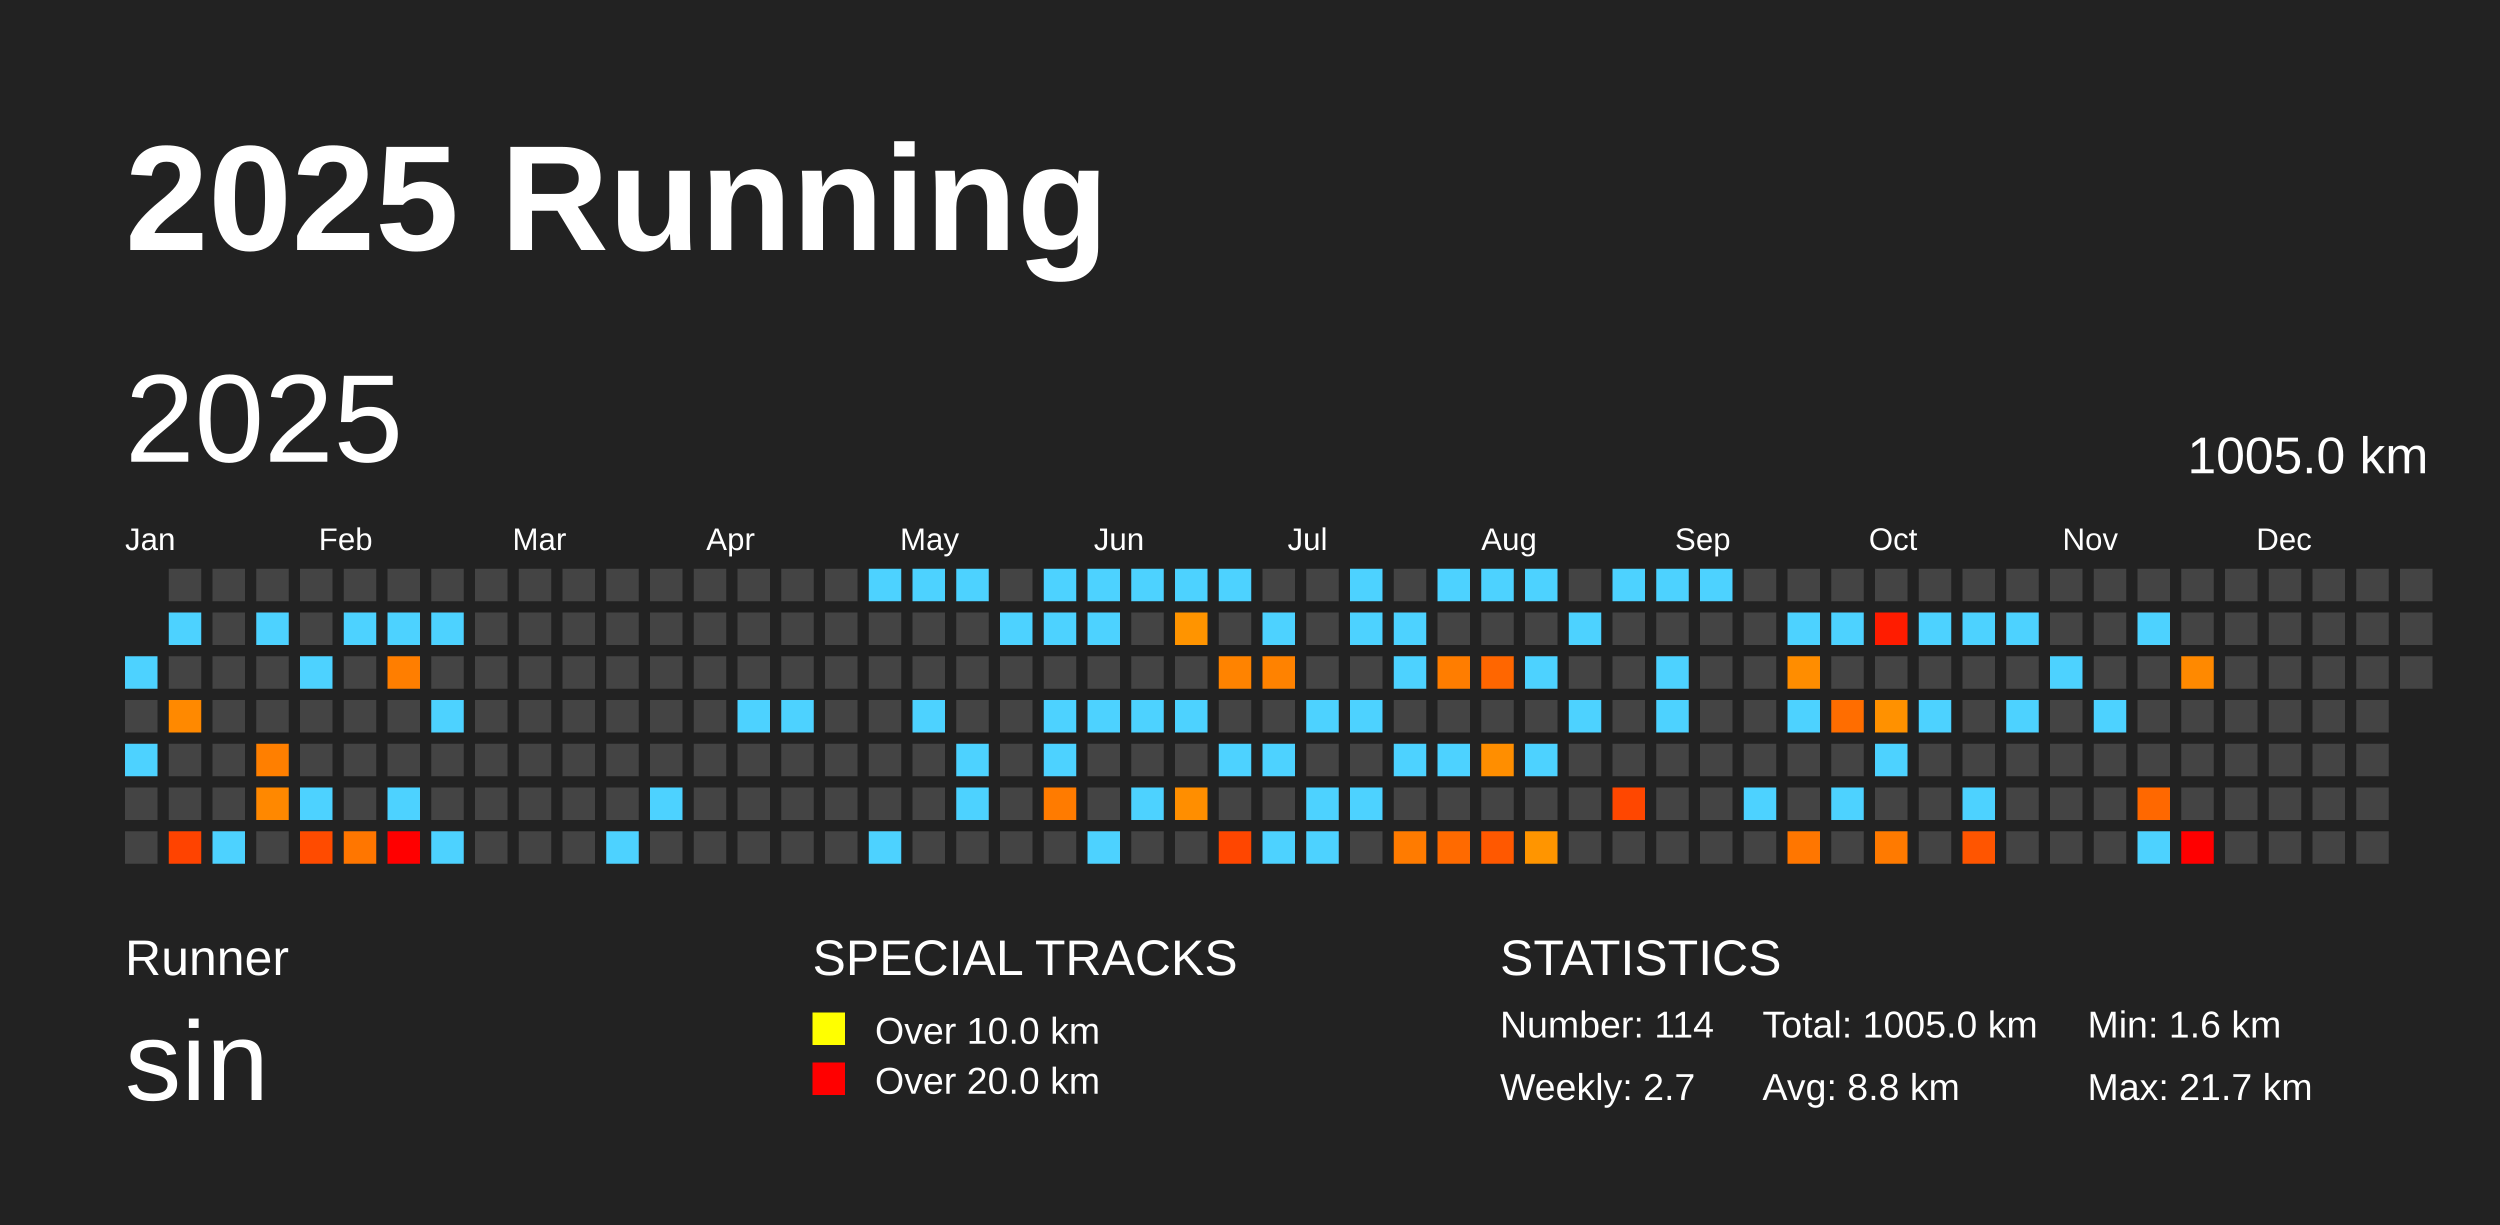
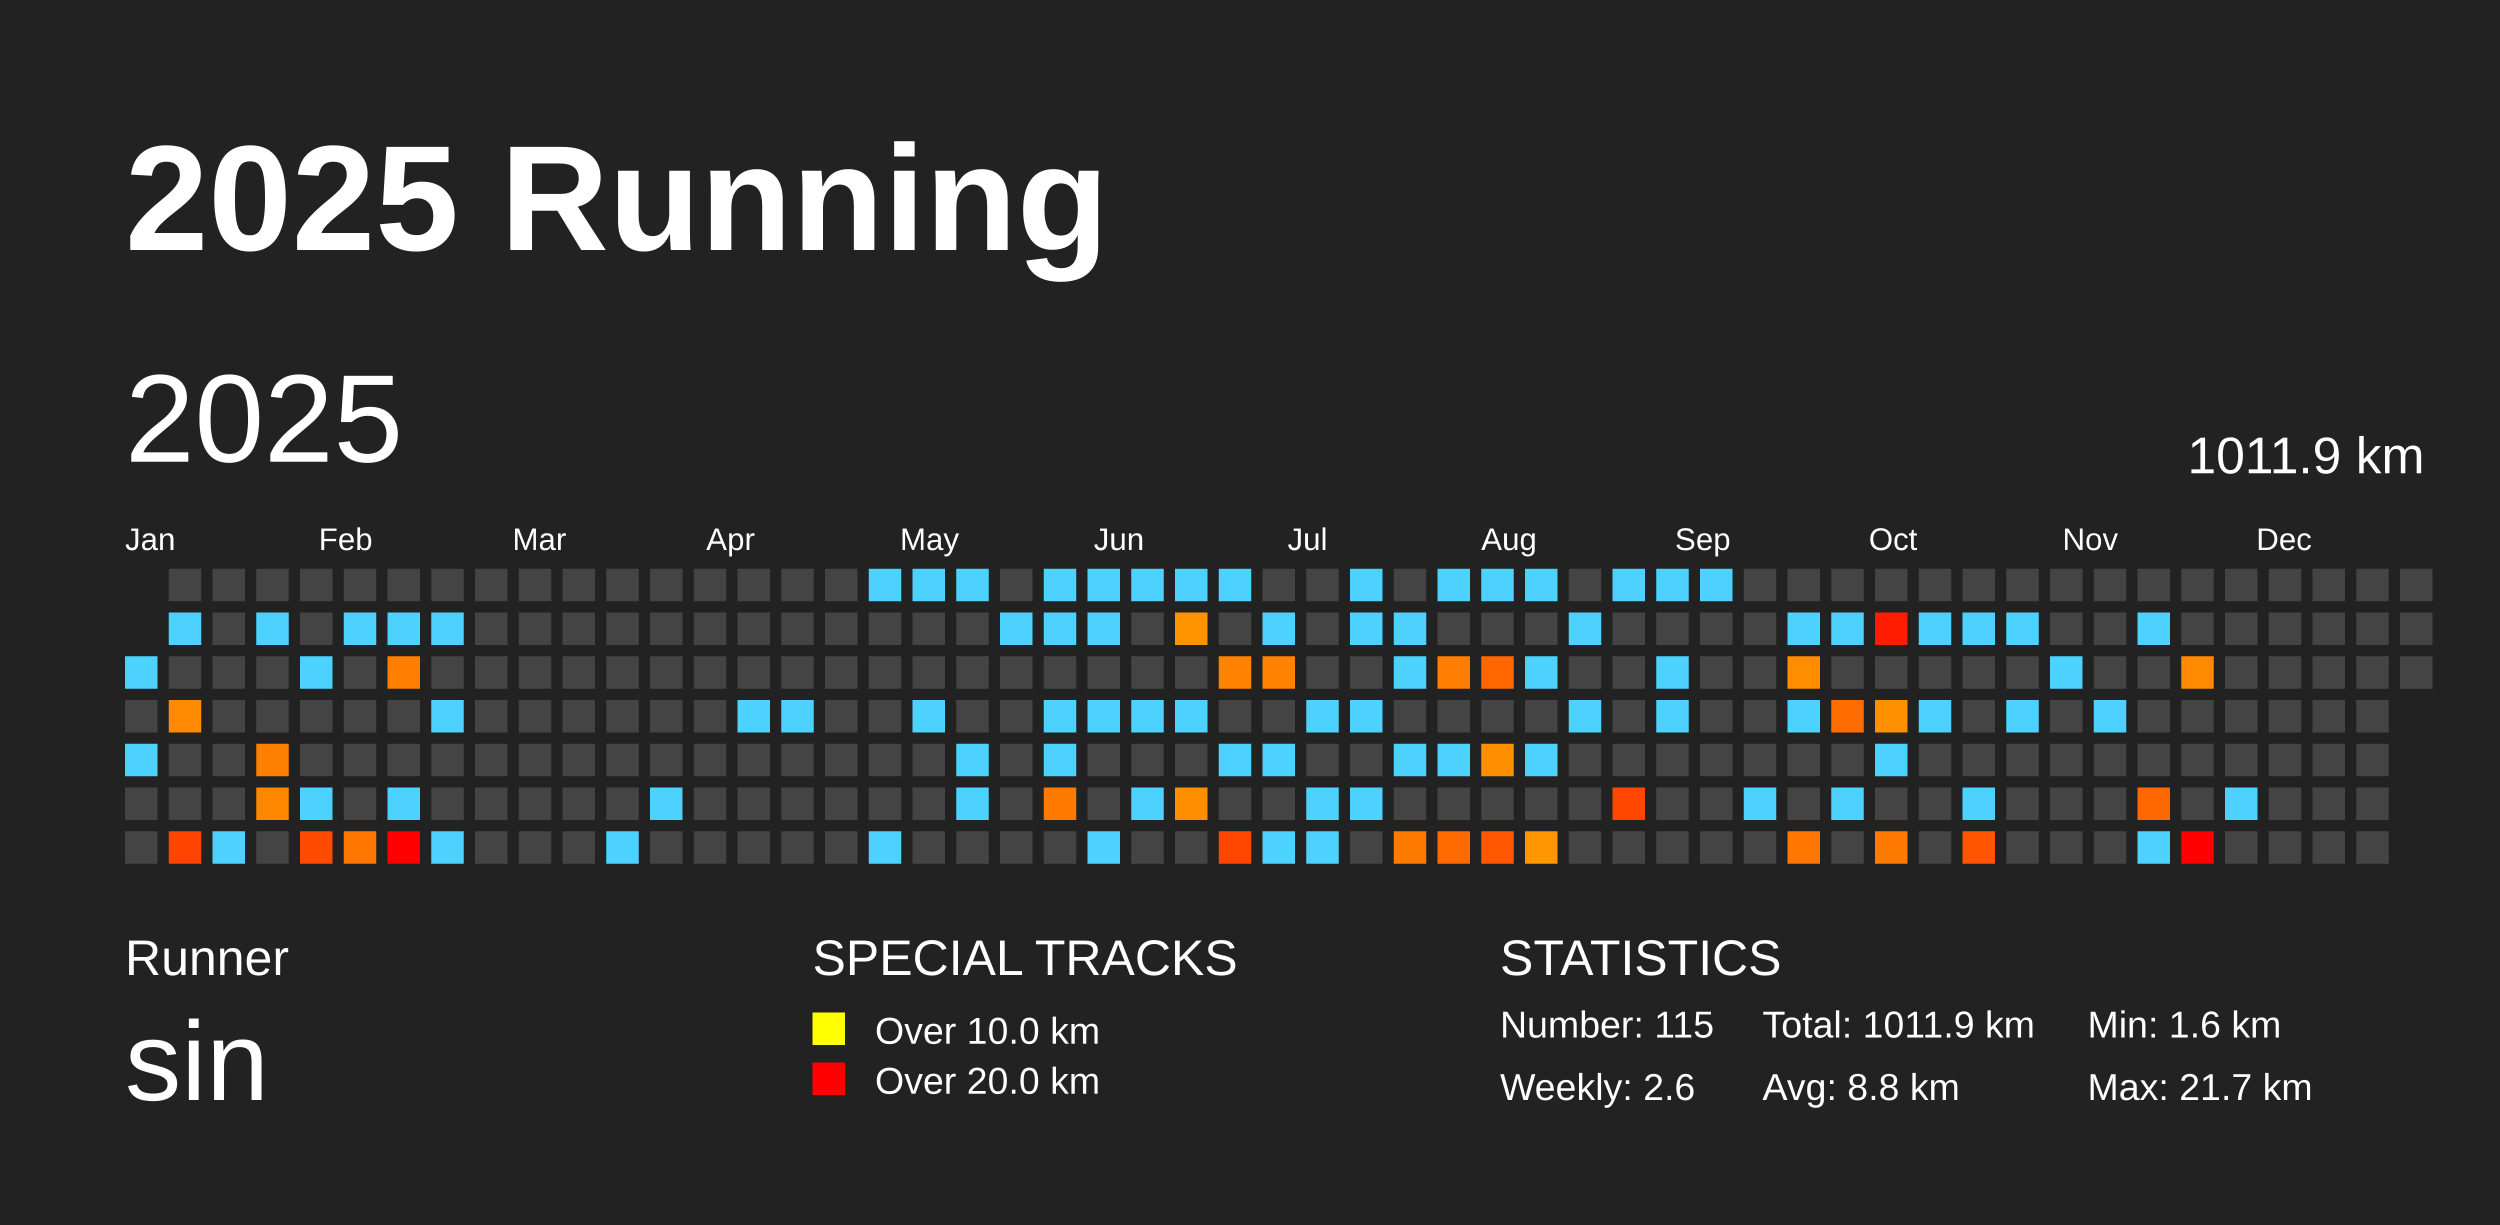
<svg xmlns="http://www.w3.org/2000/svg" baseProfile="full" height="98mm" version="1.1" viewBox="0,0,200,98" width="200mm">
  <defs />
  <rect fill="#222222" height="98" width="200" x="0" y="0" />
  <text fill="#FFFFFF" style="font-size:12px; font-family:Arial; font-weight:bold;" x="10" y="20">2025 Running</text>
  <text fill="#FFFFFF" style="font-size:4px; font-family:Arial" x="10" y="78">Runner</text>
  <text fill="#FFFFFF" style="font-size:9px; font-family:Arial" x="10" y="88">sin</text>
  <text fill="#FFFFFF" style="font-size:4px; font-family:Arial" x="65" y="78">SPECIAL TRACKS</text>
  <rect fill="yellow" height="2.6" width="2.6" x="65" y="81" />
  <text fill="#FFFFFF" style="font-size:3px; font-family:Arial" x="70" y="83.5">Over 10.0 km</text>
  <rect fill="red" height="2.6" width="2.6" x="65" y="85" />
  <text fill="#FFFFFF" style="font-size:3px; font-family:Arial" x="70" y="87.5">Over 20.0 km</text>
  <text fill="#FFFFFF" style="font-size:4px; font-family:Arial" x="120" y="78">STATISTICS</text>
-   <text fill="#FFFFFF" style="font-size:3px; font-family:Arial" x="120" y="83">Number: 114</text>
-   <text fill="#FFFFFF" style="font-size:3px; font-family:Arial" x="120" y="88">Weekly: 2.7</text>
-   <text fill="#FFFFFF" style="font-size:3px; font-family:Arial" x="141" y="83">Total: 1005.0 km</text>
+   <text fill="#FFFFFF" style="font-size:3px; font-family:Arial" x="120" y="83">Number: 115</text>
+   <text fill="#FFFFFF" style="font-size:3px; font-family:Arial" x="120" y="88">Weekly: 2.6</text>
+   <text fill="#FFFFFF" style="font-size:3px; font-family:Arial" x="141" y="83">Total: 1011.9 km</text>
  <text fill="#FFFFFF" style="font-size:3px; font-family:Arial" x="141" y="88">Avg: 8.8 km</text>
  <text fill="#FFFFFF" style="font-size:3px; font-family:Arial" x="167" y="83">Min: 1.6 km</text>
  <text fill="#FFFFFF" style="font-size:3px; font-family:Arial" x="167" y="88">Max: 21.7 km</text>
  <text dominant-baseline="hanging" fill="#FFFFFF" style="font-size:10.0px; font-family:Arial;" x="10" y="30">2025</text>
-   <text dominant-baseline="hanging" fill="#FFFFFF" style="font-size:4.125px; font-family:Arial;" x="175" y="35">1005.0 km</text>
+   <text dominant-baseline="hanging" fill="#FFFFFF" style="font-size:4.125px; font-family:Arial;" x="175" y="35">1011.9 km</text>
  <text fill="#FFFFFF" style="font-size:2.5px; font-family:Arial" x="10.0" y="44">Jan</text>
  <text fill="#FFFFFF" style="font-size:2.5px; font-family:Arial" x="25.5" y="44">Feb</text>
  <text fill="#FFFFFF" style="font-size:2.5px; font-family:Arial" x="41.0" y="44">Mar</text>
  <text fill="#FFFFFF" style="font-size:2.5px; font-family:Arial" x="56.5" y="44">Apr</text>
  <text fill="#FFFFFF" style="font-size:2.5px; font-family:Arial" x="72.0" y="44">May</text>
  <text fill="#FFFFFF" style="font-size:2.5px; font-family:Arial" x="87.5" y="44">Jun</text>
  <text fill="#FFFFFF" style="font-size:2.5px; font-family:Arial" x="103.0" y="44">Jul</text>
  <text fill="#FFFFFF" style="font-size:2.5px; font-family:Arial" x="118.5" y="44">Aug</text>
  <text fill="#FFFFFF" style="font-size:2.5px; font-family:Arial" x="134.0" y="44">Sep</text>
  <text fill="#FFFFFF" style="font-size:2.5px; font-family:Arial" x="149.5" y="44">Oct</text>
  <text fill="#FFFFFF" style="font-size:2.5px; font-family:Arial" x="165.0" y="44">Nov</text>
  <text fill="#FFFFFF" style="font-size:2.5px; font-family:Arial" x="180.5" y="44">Dec</text>
  <rect fill="#4dd2ff" height="2.6" width="2.6" x="10.0" y="52.5" />
  <rect fill="#444444" height="2.6" width="2.6" x="10.0" y="56.0" />
  <rect fill="#4dd2ff" height="2.6" width="2.6" x="10.0" y="59.5" />
  <rect fill="#444444" height="2.6" width="2.6" x="10.0" y="63.0" />
  <rect fill="#444444" height="2.6" width="2.6" x="10.0" y="66.5" />
  <rect fill="#444444" height="2.6" width="2.6" x="13.5" y="45.5" />
  <rect fill="#4dd2ff" height="2.6" width="2.6" x="13.5" y="49.0" />
  <rect fill="#444444" height="2.6" width="2.6" x="13.5" y="52.5" />
  <rect fill="#ff8900" height="2.6" width="2.6" x="13.5" y="56.0" />
  <rect fill="#444444" height="2.6" width="2.6" x="13.5" y="59.5" />
  <rect fill="#444444" height="2.6" width="2.6" x="13.5" y="63.0" />
  <rect fill="#ff4300" height="2.6" width="2.6" x="13.5" y="66.5" />
  <rect fill="#444444" height="2.6" width="2.6" x="17.0" y="45.5" />
  <rect fill="#444444" height="2.6" width="2.6" x="17.0" y="49.0" />
  <rect fill="#444444" height="2.6" width="2.6" x="17.0" y="52.5" />
  <rect fill="#444444" height="2.6" width="2.6" x="17.0" y="56.0" />
  <rect fill="#444444" height="2.6" width="2.6" x="17.0" y="59.5" />
  <rect fill="#444444" height="2.6" width="2.6" x="17.0" y="63.0" />
  <rect fill="#4dd2ff" height="2.6" width="2.6" x="17.0" y="66.5" />
  <rect fill="#444444" height="2.6" width="2.6" x="20.5" y="45.5" />
  <rect fill="#4dd2ff" height="2.6" width="2.6" x="20.5" y="49.0" />
  <rect fill="#444444" height="2.6" width="2.6" x="20.5" y="52.5" />
  <rect fill="#444444" height="2.6" width="2.6" x="20.5" y="56.0" />
  <rect fill="#ff7f00" height="2.6" width="2.6" x="20.5" y="59.5" />
  <rect fill="#ff8800" height="2.6" width="2.6" x="20.5" y="63.0" />
  <rect fill="#444444" height="2.6" width="2.6" x="20.5" y="66.5" />
  <rect fill="#444444" height="2.6" width="2.6" x="24.0" y="45.5" />
  <rect fill="#444444" height="2.6" width="2.6" x="24.0" y="49.0" />
  <rect fill="#4dd2ff" height="2.6" width="2.6" x="24.0" y="52.5" />
  <rect fill="#444444" height="2.6" width="2.6" x="24.0" y="56.0" />
  <rect fill="#444444" height="2.6" width="2.6" x="24.0" y="59.5" />
  <rect fill="#4dd2ff" height="2.6" width="2.6" x="24.0" y="63.0" />
  <rect fill="#ff4b00" height="2.6" width="2.6" x="24.0" y="66.5" />
  <rect fill="#444444" height="2.6" width="2.6" x="27.5" y="45.5" />
  <rect fill="#4dd2ff" height="2.6" width="2.6" x="27.5" y="49.0" />
  <rect fill="#444444" height="2.6" width="2.6" x="27.5" y="52.5" />
  <rect fill="#444444" height="2.6" width="2.6" x="27.5" y="56.0" />
  <rect fill="#444444" height="2.6" width="2.6" x="27.5" y="59.5" />
  <rect fill="#444444" height="2.6" width="2.6" x="27.5" y="63.0" />
  <rect fill="#ff7600" height="2.6" width="2.6" x="27.5" y="66.5" />
  <rect fill="#444444" height="2.6" width="2.6" x="31.0" y="45.5" />
  <rect fill="#4dd2ff" height="2.6" width="2.6" x="31.0" y="49.0" />
  <rect fill="#ff7e00" height="2.6" width="2.6" x="31.0" y="52.5" />
  <rect fill="#444444" height="2.6" width="2.6" x="31.0" y="56.0" />
  <rect fill="#444444" height="2.6" width="2.6" x="31.0" y="59.5" />
  <rect fill="#4dd2ff" height="2.6" width="2.6" x="31.0" y="63.0" />
  <rect fill="red" height="2.6" width="2.6" x="31.0" y="66.5" />
  <rect fill="#444444" height="2.6" width="2.6" x="34.5" y="45.5" />
  <rect fill="#4dd2ff" height="2.6" width="2.6" x="34.5" y="49.0" />
  <rect fill="#444444" height="2.6" width="2.6" x="34.5" y="52.5" />
  <rect fill="#4dd2ff" height="2.6" width="2.6" x="34.5" y="56.0" />
  <rect fill="#444444" height="2.6" width="2.6" x="34.5" y="59.5" />
  <rect fill="#444444" height="2.6" width="2.6" x="34.5" y="63.0" />
  <rect fill="#4dd2ff" height="2.6" width="2.6" x="34.5" y="66.5" />
  <rect fill="#444444" height="2.6" width="2.6" x="38.0" y="45.5" />
  <rect fill="#444444" height="2.6" width="2.6" x="38.0" y="49.0" />
  <rect fill="#444444" height="2.6" width="2.6" x="38.0" y="52.5" />
  <rect fill="#444444" height="2.6" width="2.6" x="38.0" y="56.0" />
  <rect fill="#444444" height="2.6" width="2.6" x="38.0" y="59.5" />
  <rect fill="#444444" height="2.6" width="2.6" x="38.0" y="63.0" />
  <rect fill="#444444" height="2.6" width="2.6" x="38.0" y="66.5" />
  <rect fill="#444444" height="2.6" width="2.6" x="41.5" y="45.5" />
  <rect fill="#444444" height="2.6" width="2.6" x="41.5" y="49.0" />
  <rect fill="#444444" height="2.6" width="2.6" x="41.5" y="52.5" />
  <rect fill="#444444" height="2.6" width="2.6" x="41.5" y="56.0" />
  <rect fill="#444444" height="2.6" width="2.6" x="41.5" y="59.5" />
  <rect fill="#444444" height="2.6" width="2.6" x="41.5" y="63.0" />
  <rect fill="#444444" height="2.6" width="2.6" x="41.5" y="66.5" />
  <rect fill="#444444" height="2.6" width="2.6" x="45.0" y="45.5" />
  <rect fill="#444444" height="2.6" width="2.6" x="45.0" y="49.0" />
  <rect fill="#444444" height="2.6" width="2.6" x="45.0" y="52.5" />
  <rect fill="#444444" height="2.6" width="2.6" x="45.0" y="56.0" />
  <rect fill="#444444" height="2.6" width="2.6" x="45.0" y="59.5" />
  <rect fill="#444444" height="2.6" width="2.6" x="45.0" y="63.0" />
  <rect fill="#444444" height="2.6" width="2.6" x="45.0" y="66.5" />
  <rect fill="#444444" height="2.6" width="2.6" x="48.5" y="45.5" />
  <rect fill="#444444" height="2.6" width="2.6" x="48.5" y="49.0" />
  <rect fill="#444444" height="2.6" width="2.6" x="48.5" y="52.5" />
  <rect fill="#444444" height="2.6" width="2.6" x="48.5" y="56.0" />
  <rect fill="#444444" height="2.6" width="2.6" x="48.5" y="59.5" />
  <rect fill="#444444" height="2.6" width="2.6" x="48.5" y="63.0" />
  <rect fill="#4dd2ff" height="2.6" width="2.6" x="48.5" y="66.5" />
  <rect fill="#444444" height="2.6" width="2.6" x="52.0" y="45.5" />
  <rect fill="#444444" height="2.6" width="2.6" x="52.0" y="49.0" />
  <rect fill="#444444" height="2.6" width="2.6" x="52.0" y="52.5" />
  <rect fill="#444444" height="2.6" width="2.6" x="52.0" y="56.0" />
  <rect fill="#444444" height="2.6" width="2.6" x="52.0" y="59.5" />
  <rect fill="#4dd2ff" height="2.6" width="2.6" x="52.0" y="63.0" />
  <rect fill="#444444" height="2.6" width="2.6" x="52.0" y="66.5" />
  <rect fill="#444444" height="2.6" width="2.6" x="55.5" y="45.5" />
  <rect fill="#444444" height="2.6" width="2.6" x="55.5" y="49.0" />
  <rect fill="#444444" height="2.6" width="2.6" x="55.5" y="52.5" />
  <rect fill="#444444" height="2.6" width="2.6" x="55.5" y="56.0" />
  <rect fill="#444444" height="2.6" width="2.6" x="55.5" y="59.5" />
  <rect fill="#444444" height="2.6" width="2.6" x="55.5" y="63.0" />
  <rect fill="#444444" height="2.6" width="2.6" x="55.5" y="66.5" />
  <rect fill="#444444" height="2.6" width="2.6" x="59.0" y="45.5" />
  <rect fill="#444444" height="2.6" width="2.6" x="59.0" y="49.0" />
  <rect fill="#444444" height="2.6" width="2.6" x="59.0" y="52.5" />
  <rect fill="#4dd2ff" height="2.6" width="2.6" x="59.0" y="56.0" />
  <rect fill="#444444" height="2.6" width="2.6" x="59.0" y="59.5" />
  <rect fill="#444444" height="2.6" width="2.6" x="59.0" y="63.0" />
  <rect fill="#444444" height="2.6" width="2.6" x="59.0" y="66.5" />
  <rect fill="#444444" height="2.6" width="2.6" x="62.5" y="45.5" />
  <rect fill="#444444" height="2.6" width="2.6" x="62.5" y="49.0" />
  <rect fill="#444444" height="2.6" width="2.6" x="62.5" y="52.5" />
  <rect fill="#4dd2ff" height="2.6" width="2.6" x="62.5" y="56.0" />
  <rect fill="#444444" height="2.6" width="2.6" x="62.5" y="59.5" />
  <rect fill="#444444" height="2.6" width="2.6" x="62.5" y="63.0" />
  <rect fill="#444444" height="2.6" width="2.6" x="62.5" y="66.5" />
  <rect fill="#444444" height="2.6" width="2.6" x="66.0" y="45.5" />
  <rect fill="#444444" height="2.6" width="2.6" x="66.0" y="49.0" />
  <rect fill="#444444" height="2.6" width="2.6" x="66.0" y="52.5" />
  <rect fill="#444444" height="2.6" width="2.6" x="66.0" y="56.0" />
  <rect fill="#444444" height="2.6" width="2.6" x="66.0" y="59.5" />
  <rect fill="#444444" height="2.6" width="2.6" x="66.0" y="63.0" />
  <rect fill="#444444" height="2.6" width="2.6" x="66.0" y="66.5" />
  <rect fill="#4dd2ff" height="2.6" width="2.6" x="69.5" y="45.5" />
  <rect fill="#444444" height="2.6" width="2.6" x="69.5" y="49.0" />
  <rect fill="#444444" height="2.6" width="2.6" x="69.5" y="52.5" />
  <rect fill="#444444" height="2.6" width="2.6" x="69.5" y="56.0" />
  <rect fill="#444444" height="2.6" width="2.6" x="69.5" y="59.5" />
  <rect fill="#444444" height="2.6" width="2.6" x="69.5" y="63.0" />
  <rect fill="#4dd2ff" height="2.6" width="2.6" x="69.5" y="66.5" />
  <rect fill="#4dd2ff" height="2.6" width="2.6" x="73.0" y="45.5" />
  <rect fill="#444444" height="2.6" width="2.6" x="73.0" y="49.0" />
  <rect fill="#444444" height="2.6" width="2.6" x="73.0" y="52.5" />
  <rect fill="#4dd2ff" height="2.6" width="2.6" x="73.0" y="56.0" />
  <rect fill="#444444" height="2.6" width="2.6" x="73.0" y="59.5" />
  <rect fill="#444444" height="2.6" width="2.6" x="73.0" y="63.0" />
  <rect fill="#444444" height="2.6" width="2.6" x="73.0" y="66.5" />
  <rect fill="#4dd2ff" height="2.6" width="2.6" x="76.5" y="45.5" />
  <rect fill="#444444" height="2.6" width="2.6" x="76.5" y="49.0" />
  <rect fill="#444444" height="2.6" width="2.6" x="76.5" y="52.5" />
  <rect fill="#444444" height="2.6" width="2.6" x="76.5" y="56.0" />
  <rect fill="#4dd2ff" height="2.6" width="2.6" x="76.5" y="59.5" />
  <rect fill="#4dd2ff" height="2.6" width="2.6" x="76.5" y="63.0" />
  <rect fill="#444444" height="2.6" width="2.6" x="76.5" y="66.5" />
  <rect fill="#444444" height="2.6" width="2.6" x="80.0" y="45.5" />
  <rect fill="#4dd2ff" height="2.6" width="2.6" x="80.0" y="49.0" />
  <rect fill="#444444" height="2.6" width="2.6" x="80.0" y="52.5" />
  <rect fill="#444444" height="2.6" width="2.6" x="80.0" y="56.0" />
  <rect fill="#444444" height="2.6" width="2.6" x="80.0" y="59.5" />
  <rect fill="#444444" height="2.6" width="2.6" x="80.0" y="63.0" />
  <rect fill="#444444" height="2.6" width="2.6" x="80.0" y="66.5" />
  <rect fill="#4dd2ff" height="2.6" width="2.6" x="83.5" y="45.5" />
  <rect fill="#4dd2ff" height="2.6" width="2.6" x="83.5" y="49.0" />
  <rect fill="#444444" height="2.6" width="2.6" x="83.5" y="52.5" />
  <rect fill="#4dd2ff" height="2.6" width="2.6" x="83.5" y="56.0" />
  <rect fill="#4dd2ff" height="2.6" width="2.6" x="83.5" y="59.5" />
  <rect fill="#ff7b00" height="2.6" width="2.6" x="83.5" y="63.0" />
  <rect fill="#444444" height="2.6" width="2.6" x="83.5" y="66.5" />
  <rect fill="#4dd2ff" height="2.6" width="2.6" x="87.0" y="45.5" />
  <rect fill="#4dd2ff" height="2.6" width="2.6" x="87.0" y="49.0" />
  <rect fill="#444444" height="2.6" width="2.6" x="87.0" y="52.5" />
  <rect fill="#4dd2ff" height="2.6" width="2.6" x="87.0" y="56.0" />
  <rect fill="#444444" height="2.6" width="2.6" x="87.0" y="59.5" />
  <rect fill="#444444" height="2.6" width="2.6" x="87.0" y="63.0" />
  <rect fill="#4dd2ff" height="2.6" width="2.6" x="87.0" y="66.5" />
  <rect fill="#4dd2ff" height="2.6" width="2.6" x="90.5" y="45.5" />
  <rect fill="#444444" height="2.6" width="2.6" x="90.5" y="49.0" />
  <rect fill="#444444" height="2.6" width="2.6" x="90.5" y="52.5" />
  <rect fill="#4dd2ff" height="2.6" width="2.6" x="90.5" y="56.0" />
  <rect fill="#444444" height="2.6" width="2.6" x="90.5" y="59.5" />
  <rect fill="#4dd2ff" height="2.6" width="2.6" x="90.5" y="63.0" />
  <rect fill="#444444" height="2.6" width="2.6" x="90.5" y="66.5" />
  <rect fill="#4dd2ff" height="2.6" width="2.6" x="94.0" y="45.5" />
  <rect fill="#ff9400" height="2.6" width="2.6" x="94.0" y="49.0" />
  <rect fill="#444444" height="2.6" width="2.6" x="94.0" y="52.5" />
  <rect fill="#4dd2ff" height="2.6" width="2.6" x="94.0" y="56.0" />
  <rect fill="#444444" height="2.6" width="2.6" x="94.0" y="59.5" />
  <rect fill="#ff8e00" height="2.6" width="2.6" x="94.0" y="63.0" />
  <rect fill="#444444" height="2.6" width="2.6" x="94.0" y="66.5" />
  <rect fill="#4dd2ff" height="2.6" width="2.6" x="97.5" y="45.5" />
  <rect fill="#444444" height="2.6" width="2.6" x="97.5" y="49.0" />
  <rect fill="#ff8300" height="2.6" width="2.6" x="97.5" y="52.5" />
  <rect fill="#444444" height="2.6" width="2.6" x="97.5" y="56.0" />
  <rect fill="#4dd2ff" height="2.6" width="2.6" x="97.5" y="59.5" />
  <rect fill="#444444" height="2.6" width="2.6" x="97.5" y="63.0" />
  <rect fill="#ff4600" height="2.6" width="2.6" x="97.5" y="66.5" />
  <rect fill="#444444" height="2.6" width="2.6" x="101.0" y="45.5" />
  <rect fill="#4dd2ff" height="2.6" width="2.6" x="101.0" y="49.0" />
  <rect fill="#ff8200" height="2.6" width="2.6" x="101.0" y="52.5" />
  <rect fill="#444444" height="2.6" width="2.6" x="101.0" y="56.0" />
  <rect fill="#4dd2ff" height="2.6" width="2.6" x="101.0" y="59.5" />
  <rect fill="#444444" height="2.6" width="2.6" x="101.0" y="63.0" />
  <rect fill="#4dd2ff" height="2.6" width="2.6" x="101.0" y="66.5" />
  <rect fill="#444444" height="2.6" width="2.6" x="104.5" y="45.5" />
  <rect fill="#444444" height="2.6" width="2.6" x="104.5" y="49.0" />
  <rect fill="#444444" height="2.6" width="2.6" x="104.5" y="52.5" />
  <rect fill="#4dd2ff" height="2.6" width="2.6" x="104.5" y="56.0" />
  <rect fill="#444444" height="2.6" width="2.6" x="104.5" y="59.5" />
  <rect fill="#4dd2ff" height="2.6" width="2.6" x="104.5" y="63.0" />
  <rect fill="#4dd2ff" height="2.6" width="2.6" x="104.5" y="66.5" />
  <rect fill="#4dd2ff" height="2.6" width="2.6" x="108.0" y="45.5" />
  <rect fill="#4dd2ff" height="2.6" width="2.6" x="108.0" y="49.0" />
  <rect fill="#444444" height="2.6" width="2.6" x="108.0" y="52.5" />
  <rect fill="#4dd2ff" height="2.6" width="2.6" x="108.0" y="56.0" />
  <rect fill="#444444" height="2.6" width="2.6" x="108.0" y="59.5" />
  <rect fill="#4dd2ff" height="2.6" width="2.6" x="108.0" y="63.0" />
  <rect fill="#444444" height="2.6" width="2.6" x="108.0" y="66.5" />
  <rect fill="#444444" height="2.6" width="2.6" x="111.5" y="45.5" />
  <rect fill="#4dd2ff" height="2.6" width="2.6" x="111.5" y="49.0" />
  <rect fill="#4dd2ff" height="2.6" width="2.6" x="111.5" y="52.5" />
  <rect fill="#444444" height="2.6" width="2.6" x="111.5" y="56.0" />
  <rect fill="#4dd2ff" height="2.6" width="2.6" x="111.5" y="59.5" />
  <rect fill="#444444" height="2.6" width="2.6" x="111.5" y="63.0" />
  <rect fill="#ff7b00" height="2.6" width="2.6" x="111.5" y="66.5" />
  <rect fill="#4dd2ff" height="2.6" width="2.6" x="115.0" y="45.5" />
  <rect fill="#444444" height="2.6" width="2.6" x="115.0" y="49.0" />
  <rect fill="#ff7d00" height="2.6" width="2.6" x="115.0" y="52.5" />
  <rect fill="#444444" height="2.6" width="2.6" x="115.0" y="56.0" />
  <rect fill="#4dd2ff" height="2.6" width="2.6" x="115.0" y="59.5" />
  <rect fill="#444444" height="2.6" width="2.6" x="115.0" y="63.0" />
  <rect fill="#ff6a00" height="2.6" width="2.6" x="115.0" y="66.5" />
  <rect fill="#4dd2ff" height="2.6" width="2.6" x="118.5" y="45.5" />
  <rect fill="#444444" height="2.6" width="2.6" x="118.5" y="49.0" />
  <rect fill="#ff6600" height="2.6" width="2.6" x="118.5" y="52.5" />
  <rect fill="#444444" height="2.6" width="2.6" x="118.5" y="56.0" />
  <rect fill="#ff8e00" height="2.6" width="2.6" x="118.5" y="59.5" />
  <rect fill="#444444" height="2.6" width="2.6" x="118.5" y="63.0" />
  <rect fill="#ff5800" height="2.6" width="2.6" x="118.5" y="66.5" />
  <rect fill="#4dd2ff" height="2.6" width="2.6" x="122.0" y="45.5" />
  <rect fill="#444444" height="2.6" width="2.6" x="122.0" y="49.0" />
  <rect fill="#4dd2ff" height="2.6" width="2.6" x="122.0" y="52.5" />
  <rect fill="#444444" height="2.6" width="2.6" x="122.0" y="56.0" />
  <rect fill="#4dd2ff" height="2.6" width="2.6" x="122.0" y="59.5" />
  <rect fill="#444444" height="2.6" width="2.6" x="122.0" y="63.0" />
  <rect fill="#ff9500" height="2.6" width="2.6" x="122.0" y="66.5" />
  <rect fill="#444444" height="2.6" width="2.6" x="125.5" y="45.5" />
  <rect fill="#4dd2ff" height="2.6" width="2.6" x="125.5" y="49.0" />
  <rect fill="#444444" height="2.6" width="2.6" x="125.5" y="52.5" />
  <rect fill="#4dd2ff" height="2.6" width="2.6" x="125.5" y="56.0" />
  <rect fill="#444444" height="2.6" width="2.6" x="125.5" y="59.5" />
  <rect fill="#444444" height="2.6" width="2.6" x="125.5" y="63.0" />
  <rect fill="#444444" height="2.6" width="2.6" x="125.5" y="66.5" />
  <rect fill="#4dd2ff" height="2.6" width="2.6" x="129.0" y="45.5" />
  <rect fill="#444444" height="2.6" width="2.6" x="129.0" y="49.0" />
  <rect fill="#444444" height="2.6" width="2.6" x="129.0" y="52.5" />
  <rect fill="#444444" height="2.6" width="2.6" x="129.0" y="56.0" />
  <rect fill="#444444" height="2.6" width="2.6" x="129.0" y="59.5" />
  <rect fill="#ff4700" height="2.6" width="2.6" x="129.0" y="63.0" />
  <rect fill="#444444" height="2.6" width="2.6" x="129.0" y="66.5" />
  <rect fill="#4dd2ff" height="2.6" width="2.6" x="132.5" y="45.5" />
  <rect fill="#444444" height="2.6" width="2.6" x="132.5" y="49.0" />
  <rect fill="#4dd2ff" height="2.6" width="2.6" x="132.5" y="52.5" />
  <rect fill="#4dd2ff" height="2.6" width="2.6" x="132.5" y="56.0" />
  <rect fill="#444444" height="2.6" width="2.6" x="132.5" y="59.5" />
  <rect fill="#444444" height="2.6" width="2.6" x="132.5" y="63.0" />
  <rect fill="#444444" height="2.6" width="2.6" x="132.5" y="66.5" />
  <rect fill="#4dd2ff" height="2.6" width="2.6" x="136.0" y="45.5" />
  <rect fill="#444444" height="2.6" width="2.6" x="136.0" y="49.0" />
  <rect fill="#444444" height="2.6" width="2.6" x="136.0" y="52.5" />
  <rect fill="#444444" height="2.6" width="2.6" x="136.0" y="56.0" />
  <rect fill="#444444" height="2.6" width="2.6" x="136.0" y="59.5" />
  <rect fill="#444444" height="2.6" width="2.6" x="136.0" y="63.0" />
  <rect fill="#444444" height="2.6" width="2.6" x="136.0" y="66.5" />
  <rect fill="#444444" height="2.6" width="2.6" x="139.5" y="45.5" />
  <rect fill="#444444" height="2.6" width="2.6" x="139.5" y="49.0" />
  <rect fill="#444444" height="2.6" width="2.6" x="139.5" y="52.5" />
  <rect fill="#444444" height="2.6" width="2.6" x="139.5" y="56.0" />
  <rect fill="#444444" height="2.6" width="2.6" x="139.5" y="59.5" />
  <rect fill="#4dd2ff" height="2.6" width="2.6" x="139.5" y="63.0" />
  <rect fill="#444444" height="2.6" width="2.6" x="139.5" y="66.5" />
  <rect fill="#444444" height="2.6" width="2.6" x="143.0" y="45.5" />
  <rect fill="#4dd2ff" height="2.6" width="2.6" x="143.0" y="49.0" />
  <rect fill="#ff8d00" height="2.6" width="2.6" x="143.0" y="52.5" />
  <rect fill="#4dd2ff" height="2.6" width="2.6" x="143.0" y="56.0" />
  <rect fill="#444444" height="2.6" width="2.6" x="143.0" y="59.5" />
  <rect fill="#444444" height="2.6" width="2.6" x="143.0" y="63.0" />
  <rect fill="#ff7600" height="2.6" width="2.6" x="143.0" y="66.5" />
  <rect fill="#444444" height="2.6" width="2.6" x="146.5" y="45.5" />
  <rect fill="#4dd2ff" height="2.6" width="2.6" x="146.5" y="49.0" />
  <rect fill="#444444" height="2.6" width="2.6" x="146.5" y="52.5" />
  <rect fill="#ff6d00" height="2.6" width="2.6" x="146.5" y="56.0" />
  <rect fill="#444444" height="2.6" width="2.6" x="146.5" y="59.5" />
  <rect fill="#4dd2ff" height="2.6" width="2.6" x="146.5" y="63.0" />
  <rect fill="#444444" height="2.6" width="2.6" x="146.5" y="66.5" />
  <rect fill="#444444" height="2.6" width="2.6" x="150.0" y="45.5" />
  <rect fill="#ff1c00" height="2.6" width="2.6" x="150.0" y="49.0" />
  <rect fill="#444444" height="2.6" width="2.6" x="150.0" y="52.5" />
  <rect fill="#ff9100" height="2.6" width="2.6" x="150.0" y="56.0" />
  <rect fill="#4dd2ff" height="2.6" width="2.6" x="150.0" y="59.5" />
  <rect fill="#444444" height="2.6" width="2.6" x="150.0" y="63.0" />
  <rect fill="#ff7a00" height="2.6" width="2.6" x="150.0" y="66.5" />
  <rect fill="#444444" height="2.6" width="2.6" x="153.5" y="45.5" />
  <rect fill="#4dd2ff" height="2.6" width="2.6" x="153.5" y="49.0" />
  <rect fill="#444444" height="2.6" width="2.6" x="153.5" y="52.5" />
  <rect fill="#4dd2ff" height="2.6" width="2.6" x="153.5" y="56.0" />
  <rect fill="#444444" height="2.6" width="2.6" x="153.5" y="59.5" />
  <rect fill="#444444" height="2.6" width="2.6" x="153.5" y="63.0" />
  <rect fill="#444444" height="2.6" width="2.6" x="153.5" y="66.5" />
  <rect fill="#444444" height="2.6" width="2.6" x="157.0" y="45.5" />
  <rect fill="#4dd2ff" height="2.6" width="2.6" x="157.0" y="49.0" />
  <rect fill="#444444" height="2.6" width="2.6" x="157.0" y="52.5" />
  <rect fill="#444444" height="2.6" width="2.6" x="157.0" y="56.0" />
  <rect fill="#444444" height="2.6" width="2.6" x="157.0" y="59.5" />
  <rect fill="#4dd2ff" height="2.6" width="2.6" x="157.0" y="63.0" />
  <rect fill="#ff5500" height="2.6" width="2.6" x="157.0" y="66.5" />
  <rect fill="#444444" height="2.6" width="2.6" x="160.5" y="45.5" />
  <rect fill="#4dd2ff" height="2.6" width="2.6" x="160.5" y="49.0" />
  <rect fill="#444444" height="2.6" width="2.6" x="160.5" y="52.5" />
  <rect fill="#4dd2ff" height="2.6" width="2.6" x="160.5" y="56.0" />
  <rect fill="#444444" height="2.6" width="2.6" x="160.5" y="59.5" />
  <rect fill="#444444" height="2.6" width="2.6" x="160.5" y="63.0" />
  <rect fill="#444444" height="2.6" width="2.6" x="160.5" y="66.5" />
  <rect fill="#444444" height="2.6" width="2.6" x="164.0" y="45.5" />
  <rect fill="#444444" height="2.6" width="2.6" x="164.0" y="49.0" />
  <rect fill="#4dd2ff" height="2.6" width="2.6" x="164.0" y="52.5" />
  <rect fill="#444444" height="2.6" width="2.6" x="164.0" y="56.0" />
  <rect fill="#444444" height="2.6" width="2.6" x="164.0" y="59.5" />
  <rect fill="#444444" height="2.6" width="2.6" x="164.0" y="63.0" />
  <rect fill="#444444" height="2.6" width="2.6" x="164.0" y="66.5" />
  <rect fill="#444444" height="2.6" width="2.6" x="167.5" y="45.5" />
  <rect fill="#444444" height="2.6" width="2.6" x="167.5" y="49.0" />
  <rect fill="#444444" height="2.6" width="2.6" x="167.5" y="52.5" />
  <rect fill="#4dd2ff" height="2.6" width="2.6" x="167.5" y="56.0" />
  <rect fill="#444444" height="2.6" width="2.6" x="167.5" y="59.5" />
  <rect fill="#444444" height="2.6" width="2.6" x="167.5" y="63.0" />
  <rect fill="#444444" height="2.6" width="2.6" x="167.5" y="66.5" />
  <rect fill="#444444" height="2.6" width="2.6" x="171.0" y="45.5" />
  <rect fill="#4dd2ff" height="2.6" width="2.6" x="171.0" y="49.0" />
  <rect fill="#444444" height="2.6" width="2.6" x="171.0" y="52.5" />
  <rect fill="#444444" height="2.6" width="2.6" x="171.0" y="56.0" />
  <rect fill="#444444" height="2.6" width="2.6" x="171.0" y="59.5" />
  <rect fill="#ff6800" height="2.6" width="2.6" x="171.0" y="63.0" />
  <rect fill="#4dd2ff" height="2.6" width="2.6" x="171.0" y="66.5" />
  <rect fill="#444444" height="2.6" width="2.6" x="174.5" y="45.5" />
  <rect fill="#444444" height="2.6" width="2.6" x="174.5" y="49.0" />
  <rect fill="#ff8900" height="2.6" width="2.6" x="174.5" y="52.5" />
  <rect fill="#444444" height="2.6" width="2.6" x="174.5" y="56.0" />
  <rect fill="#444444" height="2.6" width="2.6" x="174.5" y="59.5" />
  <rect fill="#444444" height="2.6" width="2.6" x="174.5" y="63.0" />
  <rect fill="red" height="2.6" width="2.6" x="174.5" y="66.5" />
  <rect fill="#444444" height="2.6" width="2.6" x="178.0" y="45.5" />
  <rect fill="#444444" height="2.6" width="2.6" x="178.0" y="49.0" />
  <rect fill="#444444" height="2.6" width="2.6" x="178.0" y="52.5" />
  <rect fill="#444444" height="2.6" width="2.6" x="178.0" y="56.0" />
  <rect fill="#444444" height="2.6" width="2.6" x="178.0" y="59.5" />
-   <rect fill="#444444" height="2.6" width="2.6" x="178.0" y="63.0" />
+   <rect fill="#4dd2ff" height="2.6" width="2.6" x="178.0" y="63.0" />
  <rect fill="#444444" height="2.6" width="2.6" x="178.0" y="66.5" />
  <rect fill="#444444" height="2.6" width="2.6" x="181.5" y="45.5" />
  <rect fill="#444444" height="2.6" width="2.6" x="181.5" y="49.0" />
  <rect fill="#444444" height="2.6" width="2.6" x="181.5" y="52.5" />
  <rect fill="#444444" height="2.6" width="2.6" x="181.5" y="56.0" />
  <rect fill="#444444" height="2.6" width="2.6" x="181.5" y="59.5" />
  <rect fill="#444444" height="2.6" width="2.6" x="181.5" y="63.0" />
  <rect fill="#444444" height="2.6" width="2.6" x="181.5" y="66.5" />
  <rect fill="#444444" height="2.6" width="2.6" x="185.0" y="45.5" />
  <rect fill="#444444" height="2.6" width="2.6" x="185.0" y="49.0" />
  <rect fill="#444444" height="2.6" width="2.6" x="185.0" y="52.5" />
  <rect fill="#444444" height="2.6" width="2.6" x="185.0" y="56.0" />
  <rect fill="#444444" height="2.6" width="2.6" x="185.0" y="59.5" />
  <rect fill="#444444" height="2.6" width="2.6" x="185.0" y="63.0" />
  <rect fill="#444444" height="2.6" width="2.6" x="185.0" y="66.5" />
  <rect fill="#444444" height="2.6" width="2.6" x="188.5" y="45.5" />
  <rect fill="#444444" height="2.6" width="2.6" x="188.5" y="49.0" />
  <rect fill="#444444" height="2.6" width="2.6" x="188.5" y="52.5" />
  <rect fill="#444444" height="2.6" width="2.6" x="188.5" y="56.0" />
  <rect fill="#444444" height="2.6" width="2.6" x="188.5" y="59.5" />
  <rect fill="#444444" height="2.6" width="2.6" x="188.5" y="63.0" />
  <rect fill="#444444" height="2.6" width="2.6" x="188.5" y="66.5" />
  <rect fill="#444444" height="2.6" width="2.6" x="192.0" y="45.5" />
  <rect fill="#444444" height="2.6" width="2.6" x="192.0" y="49.0" />
  <rect fill="#444444" height="2.6" width="2.6" x="192.0" y="52.5" />
</svg>
